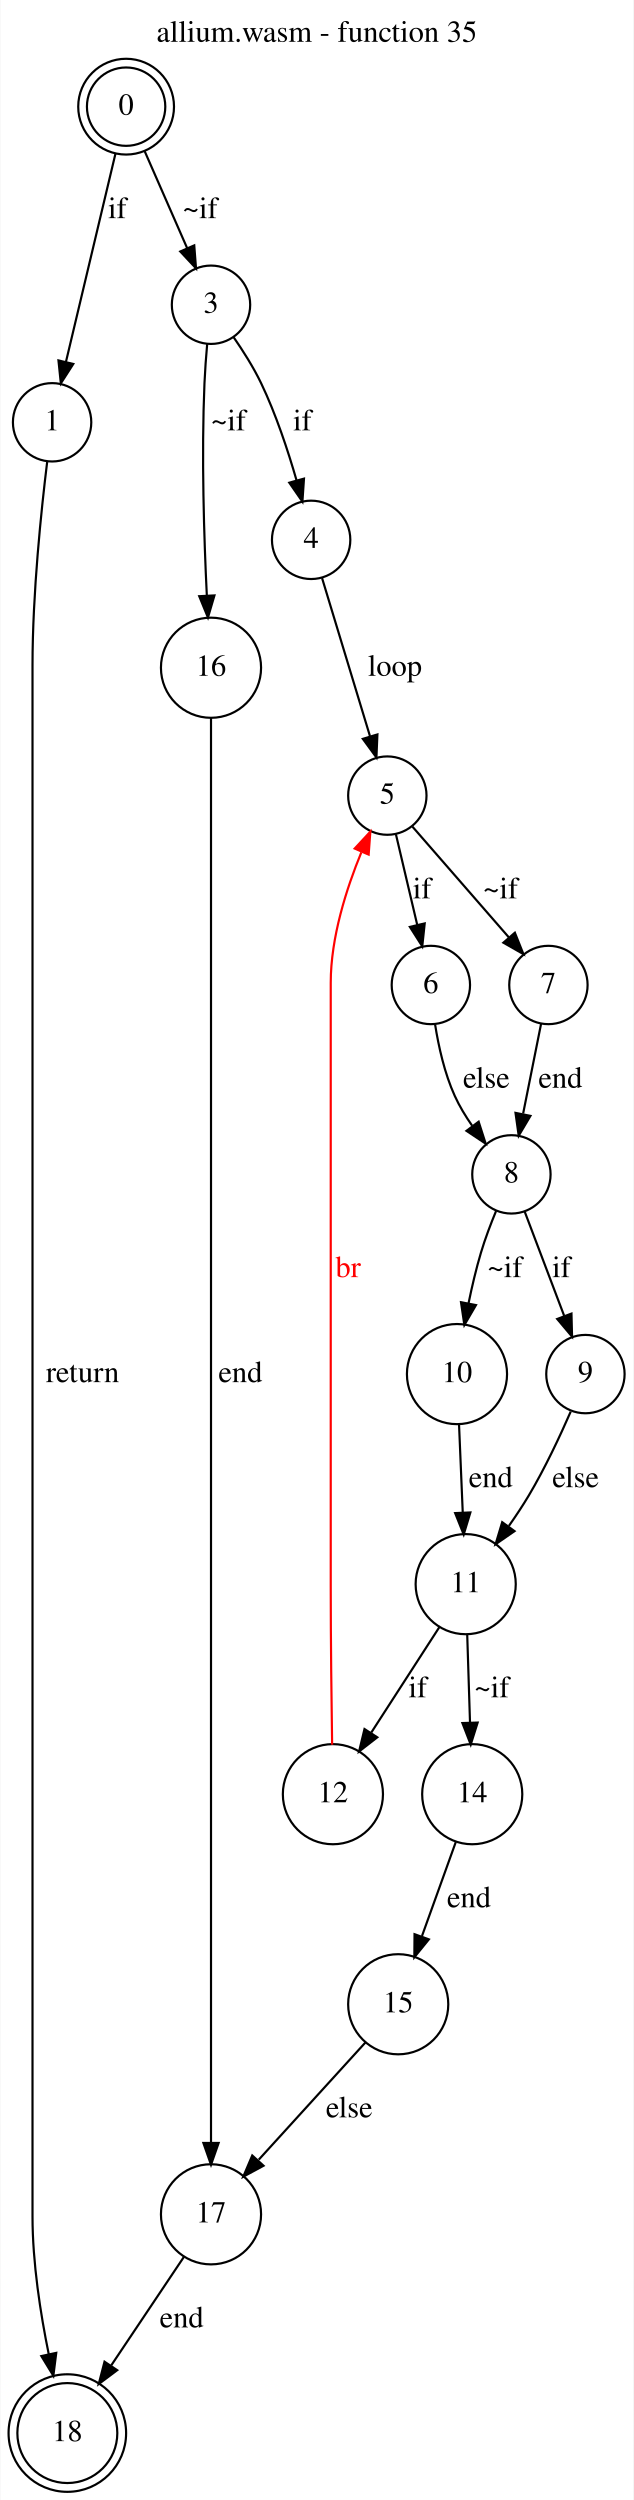
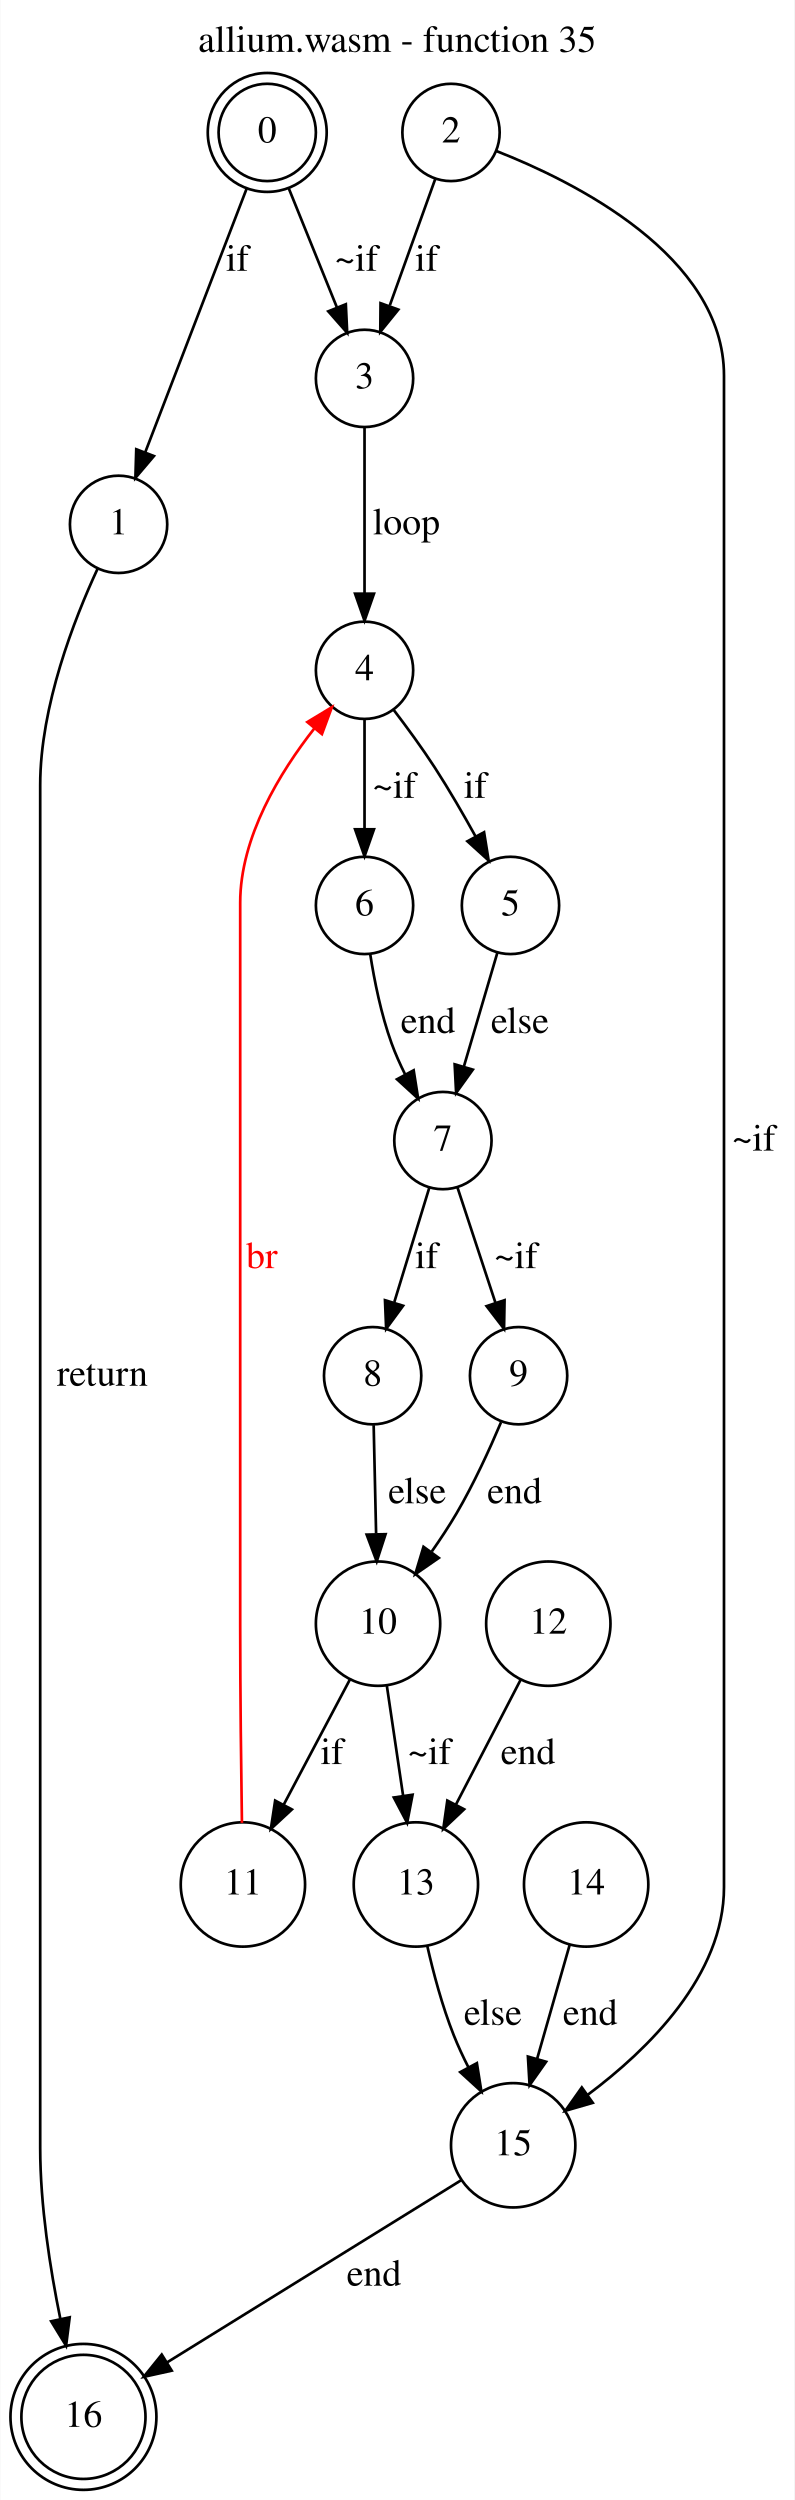
- <svg xmlns="http://www.w3.org/2000/svg" width="291pt" height="1148pt" viewBox="0.00 0.00 290.75 1148.47">
-   <g id="graph0" class="graph" transform="scale(1 1) rotate(0) translate(4 1144.47)">
-     <polygon fill="white" stroke="transparent" points="-4,4 -4,-1144.47 286.75,-1144.47 286.75,4 -4,4" />
-     <text text-anchor="middle" x="141.37" y="-1125.27" font-family="Times,serif" font-size="14.00">allium.wasm - function 35</text>
+ <svg xmlns="http://www.w3.org/2000/svg" width="294pt" height="925pt" viewBox="0.00 0.00 293.75 924.98">
+   <g id="graph0" class="graph" transform="scale(1 1) rotate(0) translate(4 920.98)">
+     <polygon fill="white" stroke="transparent" points="-4,4 -4,-920.98 289.75,-920.98 289.75,4 -4,4" />
+     <text text-anchor="middle" x="142.87" y="-901.78" font-family="Times,serif" font-size="14.00">allium.wasm - function 35</text>
    <g id="node1" class="node">
-       <ellipse fill="none" stroke="black" cx="53.75" cy="-1095.47" rx="18" ry="18" />
-       <ellipse fill="none" stroke="black" cx="53.75" cy="-1095.47" rx="22" ry="22" />
-       <text text-anchor="middle" x="53.75" y="-1091.77" font-family="Times,serif" font-size="14.00">0</text>
+       <ellipse fill="none" stroke="black" cx="94.75" cy="-871.98" rx="18" ry="18" />
+       <ellipse fill="none" stroke="black" cx="94.75" cy="-871.98" rx="22" ry="22" />
+       <text text-anchor="middle" x="94.75" y="-868.28" font-family="Times,serif" font-size="14.00">0</text>
    </g>
    <g id="node3" class="node">
-       <ellipse fill="none" stroke="black" cx="19.75" cy="-950.47" rx="18" ry="18" />
-       <text text-anchor="middle" x="19.75" y="-946.77" font-family="Times,serif" font-size="14.00">1</text>
+       <ellipse fill="none" stroke="black" cx="39.75" cy="-726.98" rx="18" ry="18" />
+       <text text-anchor="middle" x="39.75" y="-723.28" font-family="Times,serif" font-size="14.00">1</text>
    </g>
    <g id="edge1" class="edge">
-       <path fill="none" stroke="black" d="M48.88,-1073.98C42.88,-1048.78 32.7,-1005.94 26.1,-978.18" />
-       <polygon fill="black" stroke="black" points="29.48,-977.27 23.76,-968.35 22.67,-978.89 29.48,-977.27" />
-       <text text-anchor="middle" x="49.75" y="-1044.27" font-family="Times,serif" font-size="14.00">if</text>
+       <path fill="none" stroke="black" d="M87.1,-851.1C77.32,-825.67 60.37,-781.6 49.62,-753.66" />
+       <polygon fill="black" stroke="black" points="52.83,-752.24 45.97,-744.16 46.29,-754.75 52.83,-752.24" />
+       <text text-anchor="middle" x="83.75" y="-820.78" font-family="Times,serif" font-size="14.00">if</text>
    </g>
    <g id="node4" class="node">
-       <ellipse fill="none" stroke="black" cx="92.75" cy="-1004.47" rx="18" ry="18" />
-       <text text-anchor="middle" x="92.75" y="-1000.77" font-family="Times,serif" font-size="14.00">3</text>
+       <ellipse fill="none" stroke="black" cx="130.75" cy="-780.98" rx="18" ry="18" />
+       <text text-anchor="middle" x="130.75" y="-777.28" font-family="Times,serif" font-size="14.00">3</text>
    </g>
    <g id="edge2" class="edge">
-       <path fill="none" stroke="black" d="M62.21,-1075.16C67.96,-1062.03 75.62,-1044.55 81.83,-1030.38" />
-       <polygon fill="black" stroke="black" points="85.05,-1031.75 85.86,-1021.19 78.64,-1028.94 85.05,-1031.75" />
-       <text text-anchor="middle" x="87.75" y="-1044.27" font-family="Times,serif" font-size="14.00">~if</text>
+       <path fill="none" stroke="black" d="M102.74,-851.23C107.97,-838.29 114.86,-821.26 120.5,-807.32" />
+       <polygon fill="black" stroke="black" points="123.83,-808.41 124.34,-797.83 117.34,-805.79 123.83,-808.41" />
+       <text text-anchor="middle" x="127.75" y="-820.78" font-family="Times,serif" font-size="14.00">~if</text>
    </g>
    <g id="node2" class="node">
      <ellipse fill="none" stroke="black" cx="26.75" cy="-26.75" rx="22.96" ry="22.96" />
      <ellipse fill="none" stroke="black" cx="26.75" cy="-26.75" rx="27" ry="27" />
-       <text text-anchor="middle" x="26.75" y="-23.05" font-family="Times,serif" font-size="14.00">18</text>
+       <text text-anchor="middle" x="26.75" y="-23.05" font-family="Times,serif" font-size="14.00">16</text>
    </g>
    <g id="edge3" class="edge">
-       <path fill="none" stroke="black" d="M17.48,-932.24C14.81,-910.49 10.75,-871.9 10.75,-838.72 10.75,-838.72 10.75,-838.72 10.75,-126.24 10.75,-105.05 14.4,-81.62 18.22,-62.93" />
+       <path fill="none" stroke="black" d="M31.98,-710.54C23.39,-692.01 10.75,-659.77 10.75,-630.48 10.75,-630.48 10.75,-630.48 10.75,-126.24 10.75,-105.05 14.4,-81.62 18.22,-62.93" />
      <polygon fill="black" stroke="black" points="21.66,-63.59 20.33,-53.07 14.81,-62.12 21.66,-63.59" />
-       <text text-anchor="middle" x="33.75" y="-509.53" font-family="Times,serif" font-size="14.00">return</text>
+       <text text-anchor="middle" x="33.75" y="-408.28" font-family="Times,serif" font-size="14.00">return</text>
+     </g>
+     <g id="node7" class="node">
+       <ellipse fill="none" stroke="black" cx="130.75" cy="-672.98" rx="18" ry="18" />
+       <text text-anchor="middle" x="130.75" y="-669.28" font-family="Times,serif" font-size="14.00">4</text>
+     </g>
+     <g id="edge6" class="edge">
+       <path fill="none" stroke="black" d="M130.75,-762.95C130.75,-746.36 130.75,-720.87 130.75,-701.41" />
+       <polygon fill="black" stroke="black" points="134.25,-701.32 130.75,-691.32 127.25,-701.32 134.25,-701.32" />
+       <text text-anchor="middle" x="146.25" y="-723.28" font-family="Times,serif" font-size="14.00">loop</text>
    </g>
    <g id="node5" class="node">
-       <ellipse fill="none" stroke="black" cx="138.75" cy="-896.47" rx="18" ry="18" />
-       <text text-anchor="middle" x="138.75" y="-892.77" font-family="Times,serif" font-size="14.00">4</text>
+       <ellipse fill="none" stroke="black" cx="162.75" cy="-871.98" rx="18" ry="18" />
+       <text text-anchor="middle" x="162.75" y="-868.28" font-family="Times,serif" font-size="14.00">2</text>
    </g>
    <g id="edge4" class="edge">
-       <path fill="none" stroke="black" d="M103.05,-989.68C107.38,-983.43 112.23,-975.81 115.75,-968.47 122.58,-954.23 128.12,-937.45 132.05,-923.78" />
-       <polygon fill="black" stroke="black" points="135.46,-924.59 134.74,-914.02 128.71,-922.74 135.46,-924.59" />
-       <text text-anchor="middle" x="134.75" y="-946.77" font-family="Times,serif" font-size="14.00">if</text>
+       <path fill="none" stroke="black" d="M156.88,-854.66C152.19,-841.61 145.52,-823.08 140.1,-807.99" />
+       <polygon fill="black" stroke="black" points="143.26,-806.43 136.58,-798.2 136.67,-808.8 143.26,-806.43" />
+       <text text-anchor="middle" x="153.75" y="-820.78" font-family="Times,serif" font-size="14.00">if</text>
    </g>
    <g id="node6" class="node">
-       <ellipse fill="none" stroke="black" cx="92.75" cy="-837.72" rx="23" ry="23" />
-       <text text-anchor="middle" x="92.75" y="-834.02" font-family="Times,serif" font-size="14.00">16</text>
+       <ellipse fill="none" stroke="black" cx="185.75" cy="-127.24" rx="23" ry="23" />
+       <text text-anchor="middle" x="185.75" y="-123.54" font-family="Times,serif" font-size="14.00">15</text>
    </g>
    <g id="edge5" class="edge">
-       <path fill="none" stroke="black" d="M90.99,-986.4C90.48,-980.71 90,-974.32 89.75,-968.47 88.33,-935.23 89.54,-897.17 90.83,-870.91" />
-       <polygon fill="black" stroke="black" points="94.33,-870.94 91.35,-860.77 87.34,-870.58 94.33,-870.94" />
-       <text text-anchor="middle" x="100.75" y="-946.77" font-family="Times,serif" font-size="14.00">~if</text>
+       <path fill="none" stroke="black" d="M179.43,-865.14C208.11,-853.91 263.75,-826.39 263.75,-781.98 263.75,-781.98 263.75,-781.98 263.75,-222.74 263.75,-190.11 235.74,-162.65 213.29,-145.89" />
+       <polygon fill="black" stroke="black" points="215.2,-142.95 205.03,-140 211.14,-148.65 215.2,-142.95" />
+       <text text-anchor="middle" x="274.75" y="-495.28" font-family="Times,serif" font-size="14.00">~if</text>
    </g>
-     <g id="node7" class="node">
-       <ellipse fill="none" stroke="black" cx="173.75" cy="-778.98" rx="18" ry="18" />
-       <text text-anchor="middle" x="173.75" y="-775.28" font-family="Times,serif" font-size="14.00">5</text>
+     <g id="edge21" class="edge">
+       <path fill="none" stroke="black" d="M166.57,-114.36C139.54,-97.62 89.95,-66.9 57.67,-46.9" />
+       <polygon fill="black" stroke="black" points="59.41,-43.86 49.06,-41.57 55.72,-49.81 59.41,-43.86" />
+       <text text-anchor="middle" x="134.25" y="-75.3" font-family="Times,serif" font-size="14.00">end</text>
    </g>
-     <g id="edge6" class="edge">
-       <path fill="none" stroke="black" d="M143.76,-878.92C149.51,-859.97 158.99,-828.66 165.76,-806.34" />
-       <polygon fill="black" stroke="black" points="169.19,-807.08 168.74,-796.49 162.49,-805.05 169.19,-807.08" />
-       <text text-anchor="middle" x="177.25" y="-834.02" font-family="Times,serif" font-size="14.00">loop</text>
+     <g id="node8" class="node">
+       <ellipse fill="none" stroke="black" cx="184.75" cy="-585.98" rx="18" ry="18" />
+       <text text-anchor="middle" x="184.75" y="-582.28" font-family="Times,serif" font-size="14.00">5</text>
+     </g>
+     <g id="edge7" class="edge">
+       <path fill="none" stroke="black" d="M141.54,-658.31C146.39,-651.96 152.06,-644.23 156.75,-636.98 162.01,-628.85 167.32,-619.68 171.88,-611.42" />
+       <polygon fill="black" stroke="black" points="174.98,-613.06 176.67,-602.6 168.82,-609.72 174.98,-613.06" />
+       <text text-anchor="middle" x="171.75" y="-625.78" font-family="Times,serif" font-size="14.00">if</text>
+     </g>
+     <g id="node9" class="node">
+       <ellipse fill="none" stroke="black" cx="130.75" cy="-585.98" rx="18" ry="18" />
+       <text text-anchor="middle" x="130.75" y="-582.28" font-family="Times,serif" font-size="14.00">6</text>
+     </g>
+     <g id="edge8" class="edge">
+       <path fill="none" stroke="black" d="M130.75,-654.78C130.75,-643.15 130.75,-627.53 130.75,-614.22" />
+       <polygon fill="black" stroke="black" points="134.25,-614.16 130.75,-604.16 127.25,-614.16 134.25,-614.16" />
+       <text text-anchor="middle" x="141.75" y="-625.78" font-family="Times,serif" font-size="14.00">~if</text>
+     </g>
+     <g id="node10" class="node">
+       <ellipse fill="none" stroke="black" cx="159.75" cy="-498.98" rx="18" ry="18" />
+       <text text-anchor="middle" x="159.75" y="-495.28" font-family="Times,serif" font-size="14.00">7</text>
+     </g>
+     <g id="edge9" class="edge">
+       <path fill="none" stroke="black" d="M179.93,-568.59C176.42,-556.68 171.6,-540.29 167.55,-526.52" />
+       <polygon fill="black" stroke="black" points="170.82,-525.22 164.64,-516.61 164.1,-527.19 170.82,-525.22" />
+       <text text-anchor="middle" x="188.25" y="-538.78" font-family="Times,serif" font-size="14.00">else</text>
+     </g>
+     <g id="edge10" class="edge">
+       <path fill="none" stroke="black" d="M132.85,-567.97C134.39,-558.14 136.89,-545.64 140.75,-534.98 142.14,-531.14 143.9,-527.21 145.78,-523.44" />
+       <polygon fill="black" stroke="black" points="148.93,-524.98 150.59,-514.51 142.77,-521.66 148.93,-524.98" />
+       <text text-anchor="middle" x="154.25" y="-538.78" font-family="Times,serif" font-size="14.00">end</text>
+     </g>
+     <g id="node11" class="node">
+       <ellipse fill="none" stroke="black" cx="133.75" cy="-411.98" rx="18" ry="18" />
+       <text text-anchor="middle" x="133.75" y="-408.28" font-family="Times,serif" font-size="14.00">8</text>
+     </g>
+     <g id="edge11" class="edge">
+       <path fill="none" stroke="black" d="M154.73,-481.59C151.07,-469.6 146.01,-453.08 141.78,-439.25" />
+       <polygon fill="black" stroke="black" points="145.02,-437.86 138.75,-429.32 138.32,-439.91 145.02,-437.86" />
+       <text text-anchor="middle" x="153.75" y="-451.78" font-family="Times,serif" font-size="14.00">if</text>
+     </g>
+     <g id="node12" class="node">
+       <ellipse fill="none" stroke="black" cx="187.75" cy="-411.98" rx="18" ry="18" />
+       <text text-anchor="middle" x="187.75" y="-408.28" font-family="Times,serif" font-size="14.00">9</text>
+     </g>
+     <g id="edge12" class="edge">
+       <path fill="none" stroke="black" d="M165.15,-481.59C169.14,-469.48 174.65,-452.75 179.23,-438.84" />
+       <polygon fill="black" stroke="black" points="182.56,-439.92 182.37,-429.32 175.91,-437.73 182.56,-439.92" />
+       <text text-anchor="middle" x="186.75" y="-451.78" font-family="Times,serif" font-size="14.00">~if</text>
+     </g>
+     <g id="node13" class="node">
+       <ellipse fill="none" stroke="black" cx="135.75" cy="-320.24" rx="23" ry="23" />
+       <text text-anchor="middle" x="135.75" y="-316.54" font-family="Times,serif" font-size="14.00">10</text>
+     </g>
+     <g id="edge13" class="edge">
+       <path fill="none" stroke="black" d="M134.13,-393.68C134.39,-382.35 134.72,-367.18 135.03,-353.65" />
+       <polygon fill="black" stroke="black" points="138.53,-353.34 135.26,-343.26 131.54,-353.18 138.53,-353.34" />
+       <text text-anchor="middle" x="150.25" y="-364.78" font-family="Times,serif" font-size="14.00">else</text>
+     </g>
+     <g id="edge14" class="edge">
+       <path fill="none" stroke="black" d="M181.28,-394.81C177.05,-384.81 171.13,-371.86 164.75,-360.98 162.01,-356.31 158.85,-351.52 155.64,-346.95" />
+       <polygon fill="black" stroke="black" points="158.23,-344.56 149.52,-338.53 152.57,-348.68 158.23,-344.56" />
+       <text text-anchor="middle" x="186.25" y="-364.78" font-family="Times,serif" font-size="14.00">end</text>
+     </g>
+     <g id="node14" class="node">
+       <ellipse fill="none" stroke="black" cx="85.75" cy="-223.74" rx="23" ry="23" />
+       <text text-anchor="middle" x="85.75" y="-220.04" font-family="Times,serif" font-size="14.00">11</text>
+     </g>
+     <g id="edge15" class="edge">
+       <path fill="none" stroke="black" d="M125.39,-299.66C118.28,-286.23 108.74,-268.19 100.8,-253.18" />
+       <polygon fill="black" stroke="black" points="103.87,-251.5 96.09,-244.29 97.68,-254.77 103.87,-251.5" />
+       <text text-anchor="middle" x="118.75" y="-268.29" font-family="Times,serif" font-size="14.00">if</text>
+     </g>
+     <g id="node15" class="node">
+       <ellipse fill="none" stroke="black" cx="149.75" cy="-223.74" rx="23" ry="23" />
+       <text text-anchor="middle" x="149.75" y="-220.04" font-family="Times,serif" font-size="14.00">13</text>
+     </g>
+     <g id="edge16" class="edge">
+       <path fill="none" stroke="black" d="M139,-297.32C140.78,-285.27 143.03,-270.11 145,-256.76" />
+       <polygon fill="black" stroke="black" points="148.52,-256.94 146.52,-246.54 141.59,-255.92 148.52,-256.94" />
+       <text text-anchor="middle" x="154.75" y="-268.29" font-family="Times,serif" font-size="14.00">~if</text>
+     </g>
+     <g id="edge17" class="edge">
+       <path fill="none" stroke="red" d="M85.39,-246.51C85.1,-265.66 84.75,-294.3 84.75,-319.24 84.75,-586.98 84.75,-586.98 84.75,-586.98 84.75,-611.27 99.46,-635.27 112.24,-651.54" />
+       <polygon fill="red" stroke="red" points="109.59,-653.83 118.66,-659.31 114.99,-649.37 109.59,-653.83" />
+       <text text-anchor="middle" x="92.75" y="-451.78" font-family="Times,serif" font-size="14.00" fill="red">br</text>
+     </g>
+     <g id="edge19" class="edge">
+       <path fill="none" stroke="black" d="M153.9,-201.28C156.22,-191.01 159.51,-178.66 163.75,-167.99 165.32,-164.03 167.21,-159.98 169.21,-156.04" />
+       <polygon fill="black" stroke="black" points="172.32,-157.63 173.98,-147.17 166.16,-154.31 172.32,-157.63" />
+       <text text-anchor="middle" x="178.25" y="-171.79" font-family="Times,serif" font-size="14.00">else</text>
+     </g>
+     <g id="node16" class="node">
+       <ellipse fill="none" stroke="black" cx="198.75" cy="-320.24" rx="23" ry="23" />
+       <text text-anchor="middle" x="198.75" y="-316.54" font-family="Times,serif" font-size="14.00">12</text>
+     </g>
+     <g id="edge18" class="edge">
+       <path fill="none" stroke="black" d="M188.6,-299.66C181.63,-286.23 172.28,-268.19 164.5,-253.18" />
+       <polygon fill="black" stroke="black" points="167.6,-251.56 159.89,-244.29 161.38,-254.78 167.6,-251.56" />
+       <text text-anchor="middle" x="191.25" y="-268.29" font-family="Times,serif" font-size="14.00">end</text>
    </g>
    <g id="node17" class="node">
-       <ellipse fill="none" stroke="black" cx="92.75" cy="-127.24" rx="23" ry="23" />
-       <text text-anchor="middle" x="92.75" y="-123.54" font-family="Times,serif" font-size="14.00">17</text>
+       <ellipse fill="none" stroke="black" cx="212.75" cy="-223.74" rx="23" ry="23" />
+       <text text-anchor="middle" x="212.75" y="-220.04" font-family="Times,serif" font-size="14.00">14</text>
    </g>
    <g id="edge20" class="edge">
-       <path fill="none" stroke="black" d="M92.75,-814.82C92.75,-794.51 92.75,-763.45 92.75,-736.48 92.75,-736.48 92.75,-736.48 92.75,-222.74 92.75,-201.89 92.75,-178.46 92.75,-160.15" />
-       <polygon fill="black" stroke="black" points="96.25,-160.01 92.75,-150.01 89.25,-160.01 96.25,-160.01" />
-       <text text-anchor="middle" x="106.25" y="-509.53" font-family="Times,serif" font-size="14.00">end</text>
-     </g>
-     <g id="node8" class="node">
-       <ellipse fill="none" stroke="black" cx="193.75" cy="-691.98" rx="18" ry="18" />
-       <text text-anchor="middle" x="193.75" y="-688.28" font-family="Times,serif" font-size="14.00">6</text>
-     </g>
-     <g id="edge7" class="edge">
-       <path fill="none" stroke="black" d="M177.7,-761.18C180.49,-749.31 184.3,-733.14 187.5,-719.53" />
-       <polygon fill="black" stroke="black" points="190.92,-720.27 189.8,-709.73 184.11,-718.67 190.92,-720.27" />
-       <text text-anchor="middle" x="189.75" y="-731.78" font-family="Times,serif" font-size="14.00">if</text>
-     </g>
-     <g id="node9" class="node">
-       <ellipse fill="none" stroke="black" cx="247.75" cy="-691.98" rx="18" ry="18" />
-       <text text-anchor="middle" x="247.75" y="-688.28" font-family="Times,serif" font-size="14.00">7</text>
-     </g>
-     <g id="edge8" class="edge">
-       <path fill="none" stroke="black" d="M185.31,-764.69C197.15,-751.1 215.72,-729.76 229.54,-713.89" />
-       <polygon fill="black" stroke="black" points="232.34,-716 236.27,-706.16 227.06,-711.41 232.34,-716" />
-       <text text-anchor="middle" x="225.75" y="-731.78" font-family="Times,serif" font-size="14.00">~if</text>
-     </g>
-     <g id="node10" class="node">
-       <ellipse fill="none" stroke="black" cx="230.75" cy="-604.98" rx="18" ry="18" />
-       <text text-anchor="middle" x="230.75" y="-601.28" font-family="Times,serif" font-size="14.00">8</text>
-     </g>
-     <g id="edge9" class="edge">
-       <path fill="none" stroke="black" d="M195.71,-673.74C197.28,-663.83 200.03,-651.33 204.75,-640.98 206.87,-636.31 209.69,-631.67 212.69,-627.36" />
-       <polygon fill="black" stroke="black" points="215.7,-629.18 218.93,-619.09 210.11,-624.97 215.7,-629.18" />
-       <text text-anchor="middle" x="219.25" y="-644.78" font-family="Times,serif" font-size="14.00">else</text>
-     </g>
-     <g id="edge10" class="edge">
-       <path fill="none" stroke="black" d="M244.39,-674.18C242.04,-662.42 238.84,-646.46 236.14,-632.93" />
-       <polygon fill="black" stroke="black" points="239.49,-631.85 234.1,-622.73 232.63,-633.23 239.49,-631.85" />
-       <text text-anchor="middle" x="253.25" y="-644.78" font-family="Times,serif" font-size="14.00">end</text>
-     </g>
-     <g id="node11" class="node">
-       <ellipse fill="none" stroke="black" cx="264.75" cy="-513.23" rx="18" ry="18" />
-       <text text-anchor="middle" x="264.75" y="-509.53" font-family="Times,serif" font-size="14.00">9</text>
-     </g>
-     <g id="edge11" class="edge">
-       <path fill="none" stroke="black" d="M236.83,-587.93C241.87,-574.61 249.14,-555.42 255,-539.96" />
-       <polygon fill="black" stroke="black" points="258.34,-541.03 258.61,-530.44 251.79,-538.55 258.34,-541.03" />
-       <text text-anchor="middle" x="253.75" y="-557.78" font-family="Times,serif" font-size="14.00">if</text>
-     </g>
-     <g id="node12" class="node">
-       <ellipse fill="none" stroke="black" cx="205.75" cy="-513.23" rx="23" ry="23" />
-       <text text-anchor="middle" x="205.75" y="-509.53" font-family="Times,serif" font-size="14.00">10</text>
-     </g>
-     <g id="edge12" class="edge">
-       <path fill="none" stroke="black" d="M223.71,-588.16C221.26,-582.23 218.65,-575.37 216.75,-568.98 214.54,-561.57 212.64,-553.46 211.07,-545.81" />
-       <polygon fill="black" stroke="black" points="214.47,-544.93 209.14,-535.77 207.59,-546.25 214.47,-544.93" />
-       <text text-anchor="middle" x="227.75" y="-557.78" font-family="Times,serif" font-size="14.00">~if</text>
-     </g>
-     <g id="node13" class="node">
-       <ellipse fill="none" stroke="black" cx="209.75" cy="-416.73" rx="23" ry="23" />
-       <text text-anchor="middle" x="209.75" y="-413.03" font-family="Times,serif" font-size="14.00">11</text>
-     </g>
-     <g id="edge13" class="edge">
-       <path fill="none" stroke="black" d="M258,-496.01C253.15,-484.89 246.17,-469.96 238.75,-457.48 235.98,-452.83 232.8,-448.04 229.59,-443.48" />
-       <polygon fill="black" stroke="black" points="232.18,-441.09 223.47,-435.06 226.52,-445.2 232.18,-441.09" />
-       <text text-anchor="middle" x="260.25" y="-461.28" font-family="Times,serif" font-size="14.00">else</text>
-     </g>
-     <g id="edge14" class="edge">
-       <path fill="none" stroke="black" d="M206.68,-490.31C207.19,-478.27 207.83,-463.1 208.39,-449.75" />
-       <polygon fill="black" stroke="black" points="211.9,-449.67 208.83,-439.53 204.91,-449.37 211.9,-449.67" />
-       <text text-anchor="middle" x="221.25" y="-461.28" font-family="Times,serif" font-size="14.00">end</text>
-     </g>
-     <g id="node14" class="node">
-       <ellipse fill="none" stroke="black" cx="148.75" cy="-320.24" rx="23" ry="23" />
-       <text text-anchor="middle" x="148.75" y="-316.54" font-family="Times,serif" font-size="14.00">12</text>
-     </g>
-     <g id="edge15" class="edge">
-       <path fill="none" stroke="black" d="M197.7,-397.06C188.76,-383.21 176.43,-364.12 166.38,-348.56" />
-       <polygon fill="black" stroke="black" points="169.14,-346.37 160.77,-339.87 163.26,-350.17 169.14,-346.37" />
-       <text text-anchor="middle" x="187.75" y="-364.78" font-family="Times,serif" font-size="14.00">if</text>
-     </g>
-     <g id="node15" class="node">
-       <ellipse fill="none" stroke="black" cx="212.75" cy="-320.24" rx="23" ry="23" />
-       <text text-anchor="middle" x="212.75" y="-316.54" font-family="Times,serif" font-size="14.00">14</text>
-     </g>
-     <g id="edge16" class="edge">
-       <path fill="none" stroke="black" d="M210.44,-393.82C210.83,-381.77 211.31,-366.6 211.73,-353.26" />
-       <polygon fill="black" stroke="black" points="215.24,-353.14 212.06,-343.03 208.24,-352.92 215.24,-353.14" />
-       <text text-anchor="middle" x="221.75" y="-364.78" font-family="Times,serif" font-size="14.00">~if</text>
-     </g>
-     <g id="edge17" class="edge">
-       <path fill="none" stroke="red" d="M148.39,-343C148.1,-362.16 147.75,-390.79 147.75,-415.73 147.75,-692.98 147.75,-692.98 147.75,-692.98 147.75,-713.81 154.98,-736.3 161.81,-752.92" />
-       <polygon fill="red" stroke="red" points="158.75,-754.66 165.95,-762.43 165.17,-751.87 158.75,-754.66" />
-       <text text-anchor="middle" x="155.75" y="-557.78" font-family="Times,serif" font-size="14.00" fill="red">br</text>
-     </g>
-     <g id="node16" class="node">
-       <ellipse fill="none" stroke="black" cx="178.75" cy="-223.74" rx="23" ry="23" />
-       <text text-anchor="middle" x="178.75" y="-220.04" font-family="Times,serif" font-size="14.00">15</text>
-     </g>
-     <g id="edge18" class="edge">
-       <path fill="none" stroke="black" d="M205.2,-298.26C200.64,-285.58 194.74,-269.18 189.67,-255.09" />
-       <polygon fill="black" stroke="black" points="192.83,-253.55 186.16,-245.33 186.25,-255.92 192.83,-253.55" />
-       <text text-anchor="middle" x="211.25" y="-268.29" font-family="Times,serif" font-size="14.00">end</text>
-     </g>
-     <g id="edge19" class="edge">
-       <path fill="none" stroke="black" d="M163.77,-206.28C150.2,-191.37 130.05,-169.23 114.67,-152.33" />
-       <polygon fill="black" stroke="black" points="116.88,-149.56 107.56,-144.52 111.7,-154.27 116.88,-149.56" />
-       <text text-anchor="middle" x="156.25" y="-171.79" font-family="Times,serif" font-size="14.00">else</text>
-     </g>
-     <g id="edge21" class="edge">
-       <path fill="none" stroke="black" d="M80.33,-107.72C70.94,-93.71 57.85,-74.17 46.96,-57.91" />
-       <polygon fill="black" stroke="black" points="49.65,-55.64 41.17,-49.28 43.83,-59.53 49.65,-55.64" />
-       <text text-anchor="middle" x="79.25" y="-75.3" font-family="Times,serif" font-size="14.00">end</text>
+       <path fill="none" stroke="black" d="M206.76,-201.77C203.18,-189.25 198.57,-173.14 194.59,-159.18" />
+       <polygon fill="black" stroke="black" points="197.93,-158.14 191.82,-149.48 191.2,-160.06 197.93,-158.14" />
+       <text text-anchor="middle" x="214.25" y="-171.79" font-family="Times,serif" font-size="14.00">end</text>
    </g>
  </g>
</svg>
